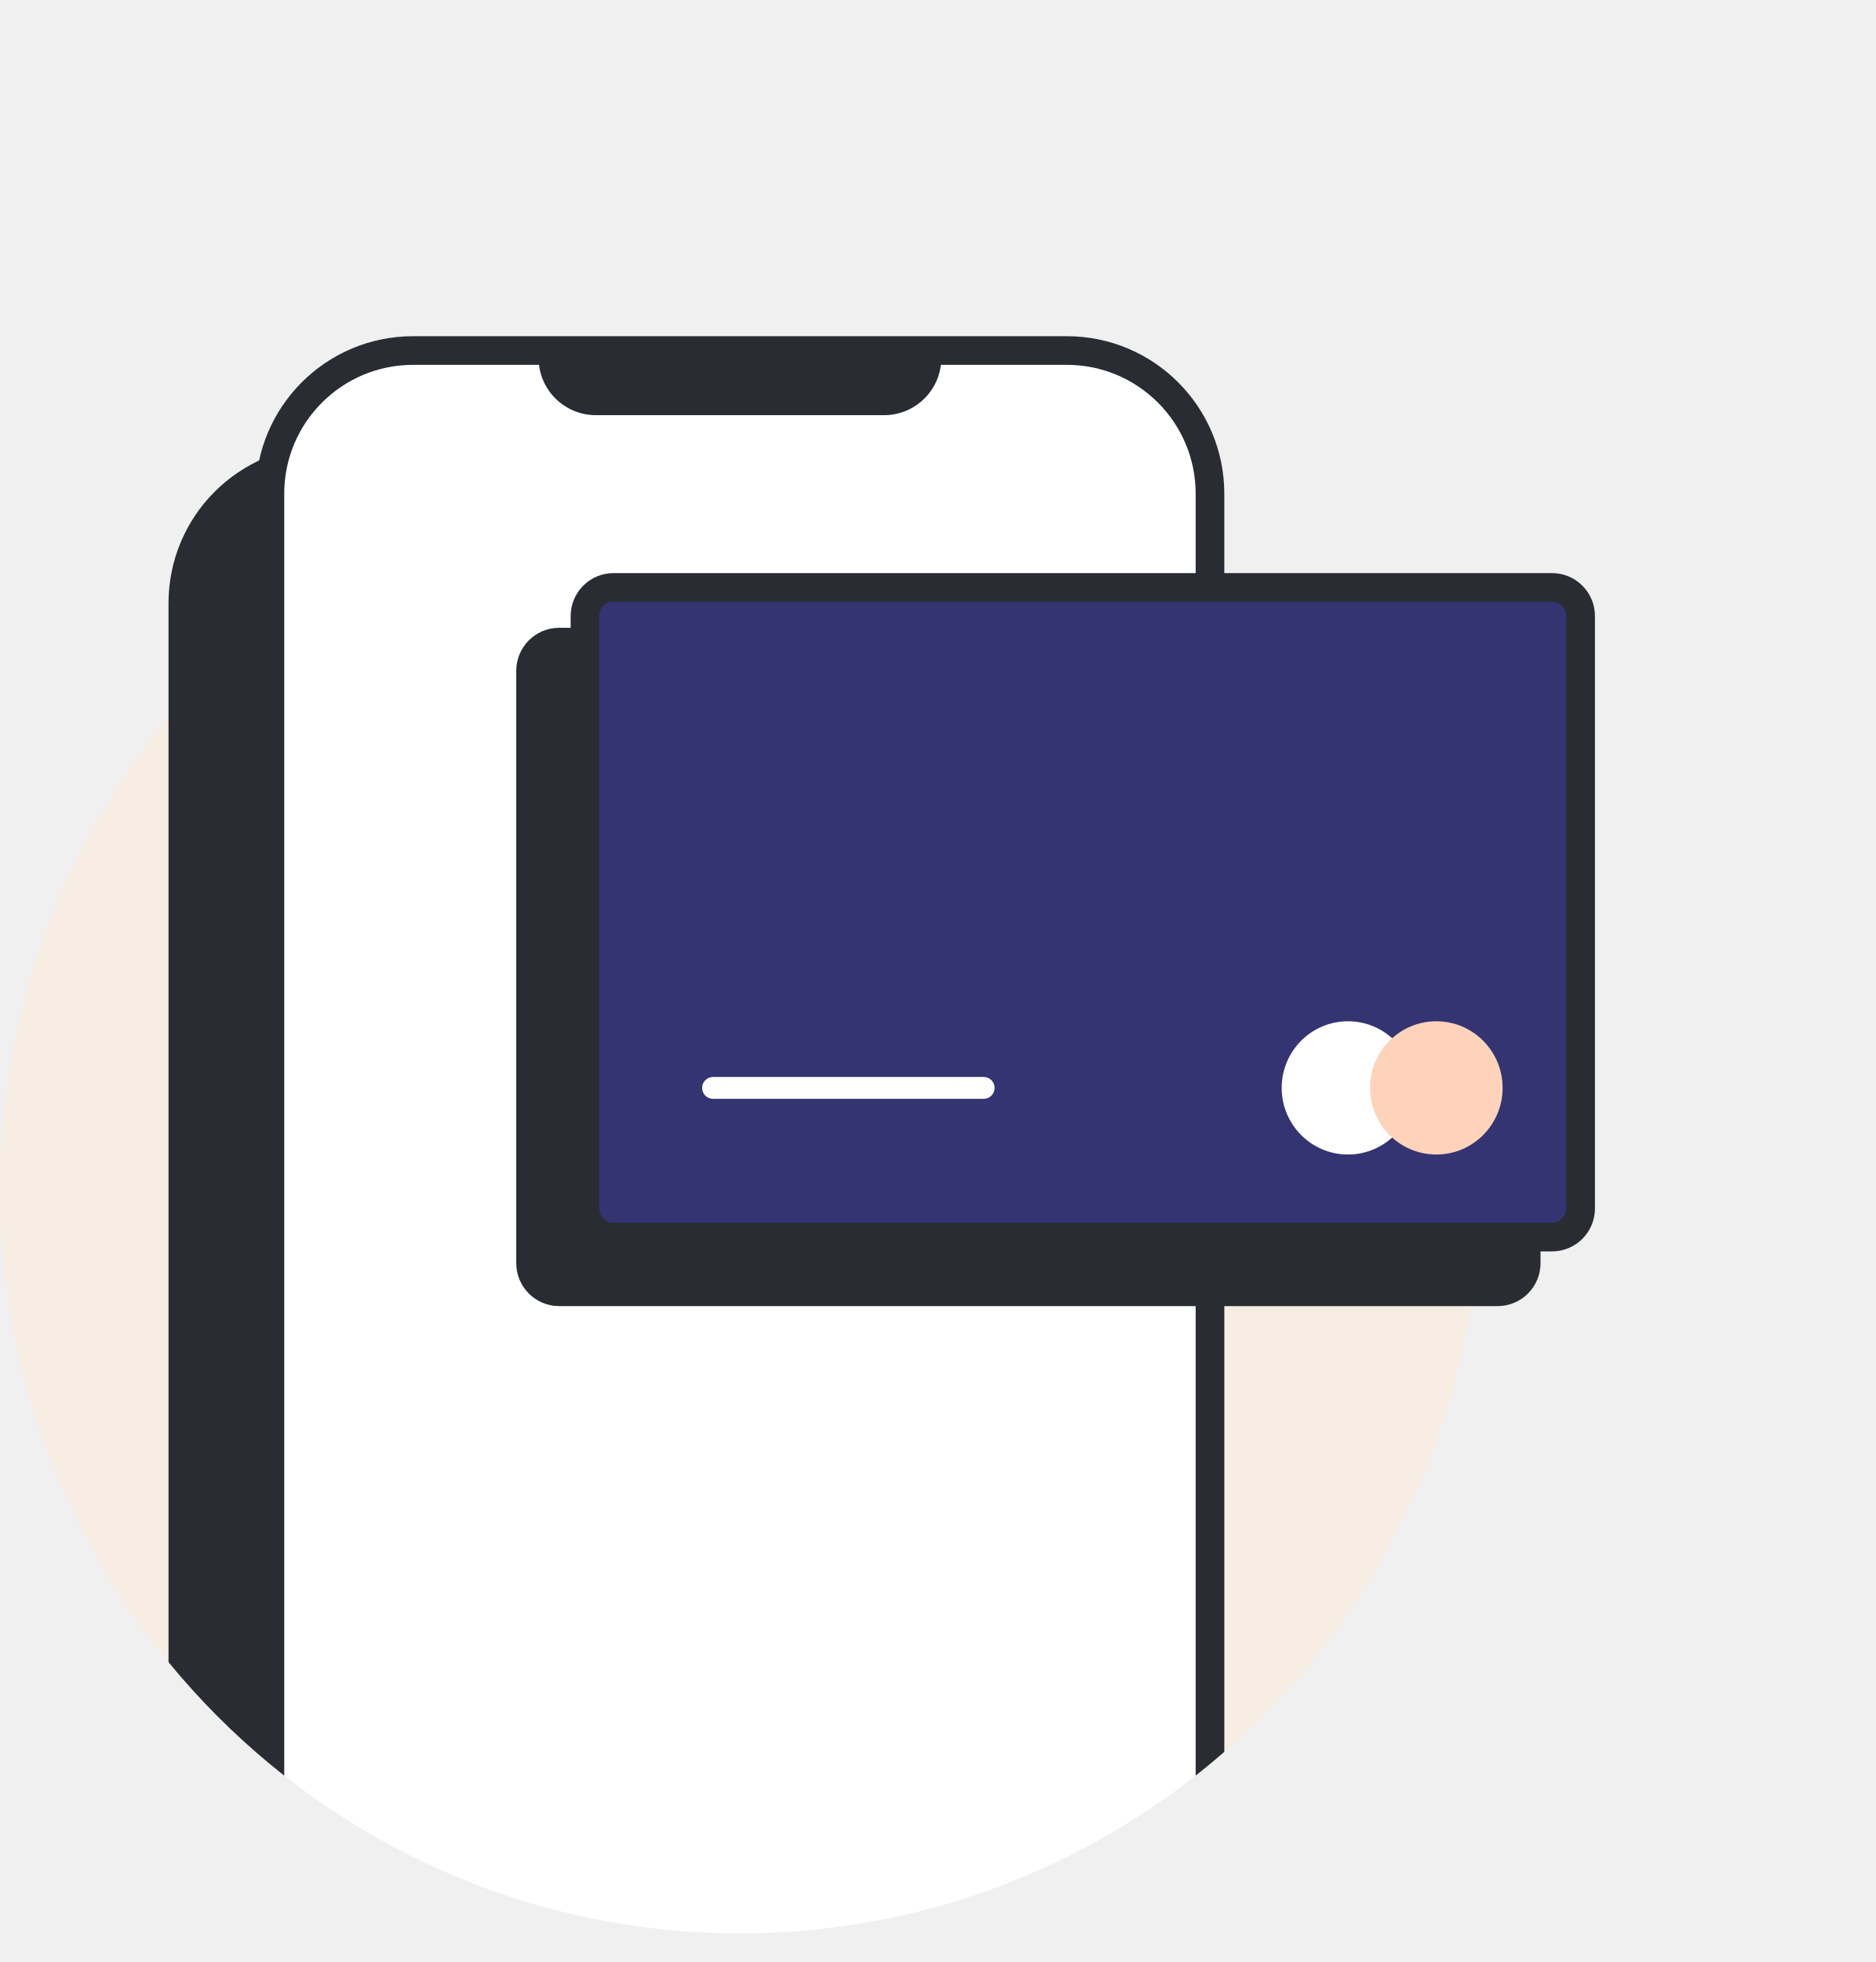
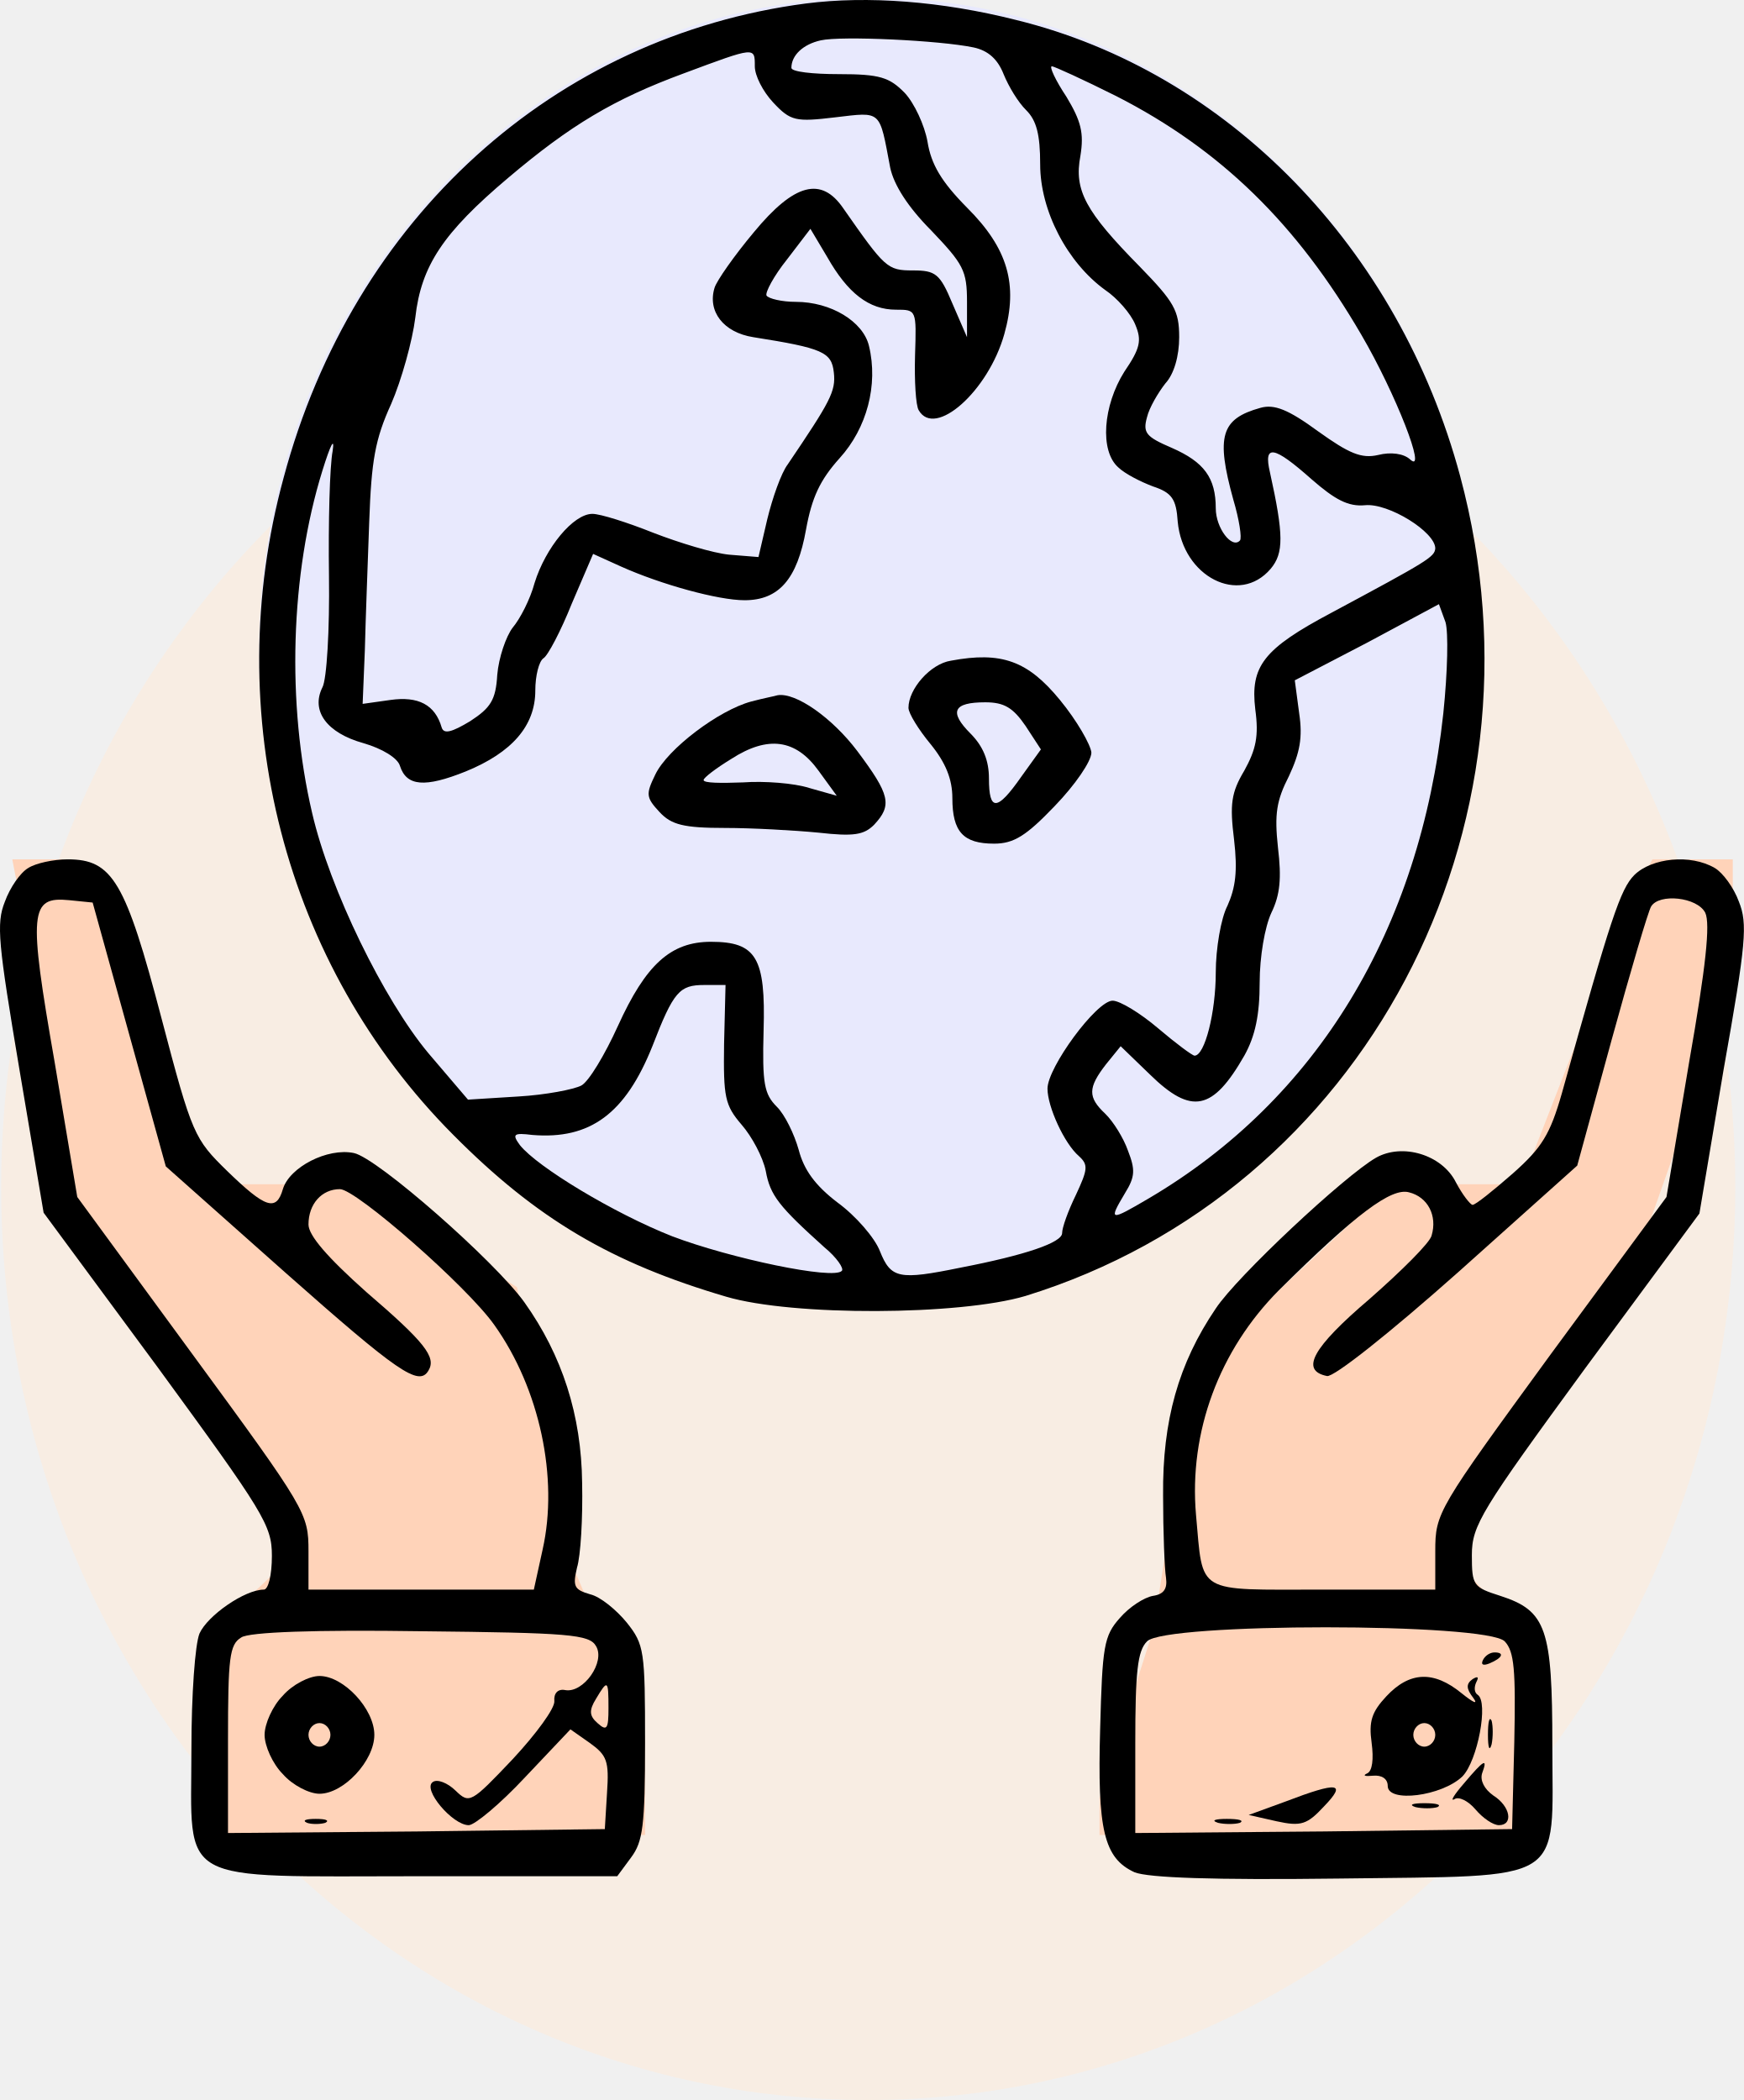
- <svg xmlns="http://www.w3.org/2000/svg" width="131" height="137" viewBox="0 0 131 137" fill="none">
-   <path d="M51.679 135C80.221 135 103.359 111.748 103.359 83.065C103.359 54.382 80.221 31.13 51.679 31.13C23.138 31.13 0 54.382 0 83.065C0 111.748 23.138 135 51.679 135Z" fill="#F8EDE3" />
-   <mask id="mask0_3_795" style="mask-type:alpha" maskUnits="userSpaceOnUse" x="0" y="1" width="116" height="134">
-     <path d="M113.456 91.403C114.569 103.077 102.461 94.152 100.802 99.243C94.036 120.004 74.6 135 51.679 135C23.138 135 0 111.748 0 83.065C0 54.382 0 1 51.679 1C88.218 1 110.319 21.32 113.456 47.093C113.827 50.15 115.759 61.722 115.949 64.707C116.422 72.151 113.456 85.405 113.456 91.403Z" fill="#EFA6B4" />
-   </mask>
-   <g mask="url(#mask0_3_795)">
-     <path d="M68.428 32.115H22.77C17.247 32.115 12.77 36.592 12.77 42.115V139.294C12.77 144.817 17.247 149.294 22.77 149.294H68.428C73.951 149.294 78.428 144.817 78.428 139.294V42.115C78.428 36.592 73.951 32.115 68.428 32.115Z" fill="#292C32" stroke="#292C32" stroke-width="2" />
-     <path d="M74.51 24.476H28.852C23.329 24.476 18.852 28.953 18.852 34.476V131.655C18.852 137.177 23.329 141.655 28.852 141.655H74.51C80.033 141.655 84.51 137.177 84.51 131.655V34.476C84.51 28.953 80.033 24.476 74.51 24.476Z" fill="white" stroke="#292C32" stroke-width="2" />
-     <path d="M104.597 44.836H39.057C37.952 44.836 37.057 45.732 37.057 46.836V88.202C37.057 89.307 37.952 90.202 39.057 90.202H104.597C105.702 90.202 106.597 89.307 106.597 88.202V46.836C106.597 45.732 105.702 44.836 104.597 44.836Z" fill="#292C32" stroke="#292C32" stroke-width="2" />
-     <path d="M108.398 41.017H42.857C41.753 41.017 40.857 41.912 40.857 43.017V84.382C40.857 85.487 41.753 86.382 42.857 86.382H108.398C109.503 86.382 110.398 85.487 110.398 84.382V43.017C110.398 41.912 109.503 41.017 108.398 41.017Z" fill="#343472" stroke="#292C32" stroke-width="2" />
-     <path d="M94.147 80.616C96.703 80.616 98.776 78.533 98.776 75.964C98.776 73.395 96.703 71.312 94.147 71.312C91.59 71.312 89.518 73.395 89.518 75.964C89.518 78.533 91.59 80.616 94.147 80.616Z" fill="white" />
-     <path d="M100.319 80.616C102.876 80.616 104.948 78.533 104.948 75.964C104.948 73.395 102.876 71.312 100.319 71.312C97.762 71.312 95.69 73.395 95.69 75.964C95.69 78.533 97.762 80.616 100.319 80.616Z" fill="#FFD3B9" />
-     <path d="M68.704 75.2H49.803C49.381 75.2 49.039 75.542 49.039 75.964C49.039 76.386 49.381 76.728 49.803 76.728H68.704C69.126 76.728 69.468 76.386 69.468 75.964C69.468 75.542 69.126 75.2 68.704 75.2Z" fill="white" />
-     <path d="M37.617 24.557H65.745V24.99C65.745 27.2 63.954 28.99 61.745 28.99H41.617C39.408 28.99 37.617 27.2 37.617 24.99V24.557Z" fill="#292C32" />
+ <svg xmlns="http://www.w3.org/2000/svg" width="93" height="112" viewBox="0 0 93 112" fill="none">
+   <path d="M46.301 112C71.838 112 92.539 90.204 92.539 63.316C92.539 36.429 71.838 14.633 46.301 14.633C20.765 14.633 0.063 36.429 0.063 63.316C0.063 90.204 20.765 112 46.301 112Z" fill="#F8EDE3" />
+   <g clip-path="url(#clip0_440_524)">
+     <ellipse cx="46.447" cy="34.891" rx="32.63" ry="35.021" fill="#E8E9FD" />
+     <path d="M42.984 0.185C29.562 1.944 18.831 11.617 15.125 25.479C11.691 38.085 15.164 51.486 24.177 60.531C28.625 65.012 32.605 67.358 38.731 69.158C42.282 70.205 51.178 70.163 54.69 69.117C72.717 63.547 82.94 44.283 77.868 25.395C74.59 13.209 65.46 3.828 54.183 1.064C50.203 0.059 46.262 -0.234 42.984 0.185ZM51.92 2.53C52.7 2.697 53.207 3.158 53.52 3.954C53.793 4.624 54.3 5.461 54.729 5.88C55.276 6.425 55.471 7.178 55.471 8.77C55.471 11.241 56.914 14.005 58.943 15.47C59.568 15.889 60.309 16.727 60.543 17.313C60.894 18.151 60.816 18.569 59.958 19.826C58.826 21.626 58.631 24.055 59.646 24.935C59.997 25.27 60.816 25.689 61.48 25.94C62.494 26.275 62.728 26.61 62.806 27.824C63.079 30.756 66.084 32.305 67.762 30.337C68.464 29.5 68.464 28.536 67.723 25.186C67.371 23.678 67.918 23.762 69.947 25.563C71.195 26.652 71.898 27.029 72.795 26.945C74.044 26.819 76.541 28.369 76.541 29.248C76.502 29.709 76.151 29.918 71 32.682C67.371 34.609 66.669 35.53 66.942 37.833C67.137 39.257 66.981 39.969 66.357 41.1C65.655 42.273 65.577 42.901 65.811 44.785C66.006 46.46 65.889 47.34 65.46 48.303C65.108 48.973 64.835 50.606 64.835 51.863C64.835 53.998 64.25 56.302 63.704 56.302C63.587 56.302 62.689 55.632 61.753 54.836C60.816 54.04 59.724 53.37 59.334 53.37C58.475 53.37 55.861 56.93 55.861 58.061C55.861 59.024 56.758 60.992 57.539 61.662C58.046 62.123 58.007 62.374 57.383 63.714C56.953 64.594 56.641 65.473 56.641 65.766C56.641 66.269 54.69 66.939 51.217 67.609C47.94 68.279 47.511 68.195 46.925 66.729C46.652 66.017 45.638 64.845 44.662 64.133C43.453 63.212 42.867 62.374 42.594 61.327C42.36 60.49 41.853 59.443 41.424 59.024C40.76 58.354 40.643 57.809 40.721 54.962C40.838 51.067 40.331 50.229 37.912 50.229C35.766 50.229 34.439 51.444 32.956 54.71C32.254 56.26 31.396 57.684 31.005 57.893C30.615 58.102 29.093 58.396 27.65 58.479L24.957 58.647L22.85 56.176C20.47 53.328 17.583 47.423 16.646 43.361C15.281 37.54 15.476 30.63 17.193 25.102C17.622 23.72 17.856 23.26 17.739 24.055C17.583 24.851 17.505 27.866 17.544 30.714C17.583 33.562 17.427 36.242 17.193 36.661C16.568 37.917 17.427 39.09 19.378 39.634C20.392 39.927 21.212 40.43 21.329 40.849C21.68 41.937 22.655 42.021 24.84 41.142C27.299 40.137 28.547 38.713 28.547 36.828C28.547 36.033 28.742 35.279 28.976 35.111C29.21 34.986 29.913 33.645 30.498 32.18L31.63 29.541L33.112 30.212C35.258 31.175 38.302 32.012 39.707 32.012C41.541 32.012 42.516 30.882 42.984 28.243C43.297 26.526 43.726 25.605 44.779 24.432C46.223 22.841 46.847 20.538 46.34 18.444C46.028 17.145 44.311 16.099 42.438 16.099C41.697 16.099 40.994 15.931 40.877 15.764C40.799 15.596 41.267 14.716 41.97 13.837L43.218 12.204L44.116 13.711C45.209 15.638 46.34 16.517 47.784 16.517C48.876 16.517 48.876 16.517 48.798 18.946C48.759 20.328 48.837 21.626 48.993 21.878C49.852 23.385 52.7 20.873 53.559 17.816C54.3 15.177 53.754 13.251 51.569 11.073C50.203 9.691 49.657 8.77 49.462 7.555C49.306 6.676 48.759 5.503 48.252 4.959C47.433 4.121 46.925 3.954 44.74 3.954C43.336 3.954 42.204 3.828 42.204 3.619C42.204 2.949 42.828 2.362 43.765 2.153C44.857 1.902 50.125 2.153 51.92 2.53ZM40.253 3.535C40.253 4.038 40.682 4.875 41.228 5.461C42.165 6.466 42.438 6.508 44.545 6.257C47.042 5.964 46.886 5.838 47.472 8.937C47.667 9.859 48.408 11.031 49.657 12.288C51.373 14.088 51.569 14.423 51.569 16.099V17.983L50.788 16.182C50.125 14.591 49.891 14.423 48.681 14.423C47.316 14.423 47.199 14.298 44.974 11.115C43.804 9.398 42.36 9.775 40.214 12.371C39.16 13.628 38.224 14.968 38.107 15.345C37.717 16.601 38.575 17.732 40.175 17.983C43.882 18.569 44.35 18.779 44.467 19.868C44.584 20.873 44.272 21.417 42.009 24.767C41.658 25.228 41.19 26.568 40.916 27.699L40.448 29.709L38.887 29.583C38.029 29.5 36.234 28.955 34.829 28.411C33.464 27.866 32.02 27.406 31.591 27.406C30.576 27.406 29.093 29.206 28.508 31.091C28.274 31.97 27.728 33.017 27.338 33.478C26.986 33.939 26.596 35.069 26.518 35.991C26.44 37.331 26.167 37.75 25.075 38.462C24.099 39.048 23.67 39.173 23.553 38.797C23.202 37.582 22.304 37.121 20.821 37.331L19.339 37.54L19.456 34.693C19.495 33.101 19.612 30.002 19.69 27.824C19.807 24.558 20.002 23.427 20.86 21.543C21.407 20.286 21.992 18.192 22.148 16.936C22.46 14.172 23.631 12.413 27.104 9.482C30.42 6.676 32.722 5.294 36.468 3.912C40.292 2.488 40.253 2.488 40.253 3.535ZM59.529 5.126C65.108 7.974 69.166 11.953 72.6 17.857C74.434 20.998 76.112 25.312 75.214 24.516C74.863 24.181 74.161 24.097 73.498 24.265C72.6 24.474 71.937 24.181 70.298 23.008C68.698 21.836 67.957 21.543 67.215 21.752C65.108 22.338 64.835 23.26 65.772 26.652C66.084 27.699 66.24 28.704 66.123 28.829C65.694 29.29 64.835 28.16 64.835 27.113C64.835 25.479 64.211 24.642 62.494 23.888C61.128 23.302 60.933 23.092 61.167 22.255C61.284 21.752 61.753 20.956 62.143 20.454C62.611 19.951 62.884 18.988 62.884 17.983C62.884 16.559 62.611 16.099 60.777 14.214C57.89 11.283 57.265 10.152 57.617 8.309C57.812 7.095 57.656 6.466 56.875 5.168C56.29 4.289 55.939 3.535 56.095 3.535C56.212 3.535 57.773 4.247 59.529 5.126ZM76.97 38.043C75.722 49.601 70.22 58.647 61.245 63.924C59.177 65.138 59.099 65.138 59.997 63.63C60.543 62.751 60.543 62.374 60.153 61.369C59.919 60.699 59.373 59.819 58.943 59.401C58.007 58.521 58.007 58.019 58.982 56.762L59.763 55.799L61.324 57.307C63.548 59.484 64.679 59.233 66.357 56.302C66.942 55.255 67.176 54.124 67.176 52.407C67.176 51.025 67.45 49.434 67.801 48.68C68.269 47.717 68.347 46.837 68.152 45.204C67.957 43.403 68.074 42.691 68.737 41.393C69.322 40.137 69.478 39.341 69.283 38.043L69.049 36.284L72.912 34.274L76.736 32.222L77.087 33.185C77.243 33.729 77.204 35.781 76.97 38.043ZM38.614 55.673C38.575 58.521 38.653 58.94 39.551 59.987C40.097 60.615 40.682 61.704 40.838 62.458C41.072 63.756 41.541 64.342 43.96 66.52C44.623 67.064 45.013 67.651 44.896 67.776C44.467 68.279 38.926 67.106 35.844 65.934C32.761 64.719 28.664 62.248 27.728 61.076C27.299 60.49 27.377 60.406 28.391 60.531C31.474 60.783 33.347 59.401 34.79 55.799C35.922 52.868 36.234 52.533 37.561 52.533H38.692L38.614 55.673Z" fill="black" />
  </g>
+   <path d="M50.71 35.237C49.618 35.404 48.447 36.745 48.447 37.75C48.447 38.043 48.993 38.922 49.618 39.676C50.437 40.681 50.788 41.561 50.788 42.566C50.788 44.367 51.373 44.995 53.012 44.995C54.066 44.995 54.729 44.576 56.251 42.984C57.343 41.854 58.202 40.597 58.202 40.137C58.163 39.718 57.422 38.42 56.524 37.331C54.807 35.237 53.403 34.734 50.71 35.237ZM54.69 38.713L55.51 39.969L54.456 41.435C53.168 43.278 52.739 43.278 52.739 41.519C52.739 40.556 52.427 39.802 51.764 39.132C50.593 37.959 50.827 37.456 52.544 37.456C53.559 37.456 54.027 37.75 54.69 38.713Z" fill="black" />
+   <path d="M40.058 37.415C38.341 37.875 35.61 39.927 34.946 41.309C34.439 42.356 34.439 42.524 35.181 43.319C35.805 43.989 36.468 44.157 38.653 44.157C40.097 44.157 42.36 44.283 43.648 44.408C45.521 44.618 46.067 44.534 46.613 43.989C47.589 42.943 47.472 42.398 45.716 40.053C44.389 38.294 42.438 36.912 41.463 37.08C41.346 37.121 40.682 37.247 40.058 37.415ZM43.648 41.1L44.623 42.44L43.14 42.021C42.36 41.77 40.76 41.644 39.629 41.728C38.458 41.77 37.522 41.77 37.522 41.602C37.522 41.477 38.185 40.974 39.004 40.472C40.955 39.215 42.438 39.425 43.648 41.1Z" fill="black" />
+   <g clip-path="url(#clip1_440_524)">
+     <path d="M-0.815 38.189L4.745 47.298L11.476 63.159H18.939L27.572 68.656L30.498 83.418L36.644 97.866H11.476V86.873L15.134 83.418V80.748L4.745 67.085L-0.815 38.189Z" fill="#FFD3B9" />
+     <path d="M1.507 46.293C1.078 46.544 0.531 47.34 0.258 48.094C-0.21 49.266 -0.093 50.313 1.039 57.056L2.326 64.677L8.413 72.927C14.071 80.675 14.5 81.345 14.5 82.978C14.5 84.025 14.305 84.779 14.071 84.779C13.056 84.779 11.066 86.161 10.637 87.124C10.403 87.71 10.208 90.349 10.208 93.322C10.208 100.609 9.233 100.065 22.382 100.065H32.917L33.659 99.06C34.283 98.222 34.4 97.384 34.4 92.945C34.4 88.046 34.361 87.71 33.425 86.538C32.878 85.868 32.02 85.156 31.474 85.03C30.615 84.779 30.537 84.612 30.771 83.606C30.966 82.978 31.084 80.968 31.044 79.084C31.005 75.482 29.991 72.299 27.962 69.452C26.401 67.274 20.119 61.746 18.87 61.495C17.466 61.202 15.437 62.248 15.085 63.421C14.734 64.636 14.149 64.426 12.12 62.458C10.364 60.741 10.247 60.532 8.608 54.292C6.696 47.005 5.994 45.832 3.614 45.832C2.833 45.832 1.897 46.042 1.507 46.293ZM6.891 55.171L8.842 62.207L15.203 67.86C21.212 73.179 22.343 73.974 22.85 73.095C23.28 72.383 22.655 71.587 19.534 68.907C17.466 67.064 16.451 65.892 16.451 65.306C16.451 64.217 17.154 63.421 18.129 63.421C18.988 63.421 24.918 68.614 26.362 70.666C28.781 74.058 29.796 78.832 28.937 82.643L28.469 84.779H22.46H16.451V82.727C16.451 80.717 16.334 80.507 10.286 72.257L4.121 63.84L2.912 56.637C1.507 48.596 1.585 47.8 3.692 48.01L4.941 48.136L6.891 55.171ZM31.786 87.794C32.293 88.632 31.122 90.307 30.147 90.139C29.757 90.056 29.523 90.307 29.562 90.726C29.601 91.103 28.586 92.485 27.338 93.825C25.113 96.17 25.035 96.212 24.294 95.5C23.865 95.081 23.319 94.872 23.084 95.039C22.499 95.416 24.138 97.343 24.996 97.343C25.309 97.343 26.674 96.212 28.001 94.788L30.42 92.233L31.435 92.945C32.371 93.615 32.488 93.909 32.371 95.626L32.254 97.552L22.226 97.678L12.159 97.761V92.778C12.159 88.422 12.237 87.71 12.861 87.334C13.252 87.04 16.88 86.915 22.46 86.999C30.342 87.082 31.435 87.166 31.786 87.794ZM32.449 91.103C32.449 92.192 32.371 92.359 31.864 91.898C31.435 91.522 31.396 91.228 31.786 90.6C32.41 89.553 32.449 89.595 32.449 91.103Z" fill="black" />
+   </g>
+   <path d="M15.085 90.433C14.539 90.977 14.11 91.94 14.11 92.526C14.11 93.113 14.539 94.076 15.085 94.62C15.593 95.207 16.49 95.667 17.037 95.667C18.324 95.667 19.963 93.909 19.963 92.526C19.963 91.144 18.324 89.386 17.037 89.386C16.49 89.386 15.593 89.846 15.085 90.433ZM17.622 92.526C17.622 92.862 17.349 93.155 17.037 93.155C16.724 93.155 16.451 92.862 16.451 92.526C16.451 92.192 16.724 91.898 17.037 91.898C17.349 91.898 17.622 92.192 17.622 92.526Z" fill="black" />
+   <path d="M16.373 97.217C16.607 97.301 17.076 97.301 17.349 97.217C17.583 97.091 17.388 97.008 16.841 97.008C16.295 97.008 16.1 97.091 16.373 97.217Z" fill="black" />
+   <g clip-path="url(#clip2_440_524)">
+     <path d="M92.407 38.189L87.301 47.298L81.12 63.159H74.266L63.651 73.053L61.519 86.873L58.007 97.866H81.12V86.873L77.76 83.418V80.748L87.301 67.085L92.407 52.637V38.189Z" fill="#FFD3B9" />
+     <path d="M87.154 46.67C86.413 47.423 85.906 48.931 83.291 58.312C82.667 60.489 82.238 61.202 80.677 62.584C79.624 63.505 78.687 64.259 78.531 64.259C78.414 64.259 77.985 63.714 77.634 63.044C76.892 61.578 74.785 60.95 73.38 61.746C71.703 62.709 65.967 68.07 64.835 69.787C62.845 72.718 61.987 75.775 62.026 79.754C62.026 81.722 62.104 83.69 62.182 84.151C62.26 84.737 62.065 85.03 61.48 85.114C61.011 85.198 60.231 85.7 59.724 86.287C58.865 87.25 58.787 87.794 58.67 92.192C58.514 97.594 58.865 99.101 60.504 99.855C61.245 100.148 64.679 100.274 71.351 100.19C83.681 100.023 82.784 100.567 82.784 93.071C82.784 86.873 82.472 85.91 80.014 85.114C78.57 84.653 78.492 84.57 78.492 82.936C78.492 81.345 78.999 80.549 84.54 72.969L90.627 64.719L91.915 57.056C93.124 50.271 93.202 49.266 92.734 48.093C92.461 47.34 91.876 46.544 91.446 46.293C90.159 45.539 88.091 45.748 87.154 46.67ZM90.939 48.68C91.212 49.266 90.978 51.528 90.081 56.637L88.871 63.84L82.706 72.216C76.658 80.507 76.541 80.675 76.541 82.727V84.779H70.532C63.704 84.779 64.172 85.072 63.782 80.8C63.392 76.361 65.03 72.006 68.191 68.823C72.327 64.719 74.2 63.337 75.136 63.589C76.151 63.84 76.658 64.845 76.346 65.892C76.268 66.269 74.746 67.776 73.029 69.284C69.986 71.88 69.322 73.095 70.766 73.388C71.117 73.472 74.122 71.085 77.751 67.86L84.111 62.165L85.945 55.464C86.959 51.779 87.896 48.596 88.052 48.345C88.481 47.633 90.51 47.842 90.939 48.68ZM80.248 87.543C80.755 88.087 80.833 89.051 80.755 92.903L80.638 97.552L70.61 97.677L60.543 97.761V92.987C60.543 89.176 60.66 88.046 61.167 87.543C62.065 86.538 79.311 86.538 80.248 87.543Z" fill="black" />
+   </g>
+   <path d="M79.077 88.548C78.96 88.799 79.116 88.841 79.428 88.716C80.131 88.422 80.248 88.129 79.702 88.129C79.467 88.129 79.194 88.297 79.077 88.548Z" fill="black" />
+   <path d="M73.927 90.475C73.146 91.312 72.99 91.815 73.146 92.945C73.263 93.825 73.185 94.453 72.912 94.579C72.639 94.704 72.795 94.746 73.224 94.704C73.693 94.662 74.005 94.872 74.005 95.249C74.005 96.17 76.892 95.793 77.985 94.746C78.804 93.909 79.389 90.768 78.804 90.391C78.609 90.265 78.609 89.972 78.726 89.721C78.882 89.427 78.804 89.386 78.531 89.553C78.18 89.805 78.18 90.056 78.57 90.558C78.843 90.935 78.57 90.809 77.946 90.307C76.463 89.093 75.175 89.134 73.927 90.475ZM76.541 92.526C76.541 92.862 76.268 93.155 75.956 93.155C75.644 93.155 75.37 92.862 75.37 92.526C75.37 92.192 75.644 91.898 75.956 91.898C76.268 91.898 76.541 92.192 76.541 92.526Z" fill="black" />
+   <path d="M79.35 92.526C79.35 93.197 79.428 93.448 79.546 93.029C79.624 92.652 79.624 92.066 79.546 91.773C79.428 91.521 79.35 91.815 79.35 92.526Z" fill="black" />
+   <path d="M78.063 95.123C77.555 95.709 77.321 96.086 77.555 95.96C77.79 95.793 78.297 96.044 78.687 96.505C79.077 96.966 79.624 97.342 79.936 97.342C80.716 97.342 80.56 96.337 79.624 95.751C79.155 95.416 78.921 94.955 79.038 94.578C79.35 93.741 79.155 93.825 78.063 95.123Z" fill="black" />
+   <path d="M68.542 96.086L66.591 96.798L68.074 97.133C69.4 97.426 69.713 97.301 70.61 96.338C71.82 95.081 71.39 94.997 68.542 96.086Z" fill="black" />
+   <path d="M75.487 96.379C75.839 96.463 76.385 96.463 76.658 96.379C76.892 96.254 76.619 96.17 75.956 96.17C75.331 96.17 75.097 96.254 75.487 96.379Z" fill="black" />
+   <path d="M64.952 97.217C65.303 97.301 65.85 97.301 66.123 97.217C66.357 97.091 66.084 97.008 65.421 97.008C64.796 97.008 64.562 97.091 64.952 97.217Z" fill="black" />
+   <defs>
+     <clipPath id="clip0_440_524">
+       <rect width="65.343" height="69.923" fill="white" transform="matrix(1 0 0 -1 13.8224 69.923)" />
+     </clipPath>
+     <clipPath id="clip1_440_524">
+       <rect width="34.4" height="54.242" fill="white" transform="matrix(1 0 0 -1 0 100.074)" />
+     </clipPath>
+     <clipPath id="clip2_440_524">
+       <rect width="34.364" height="54.382" fill="white" transform="matrix(1 0 0 -1 58.6366 100.216)" />
+     </clipPath>
+   </defs>
</svg>
